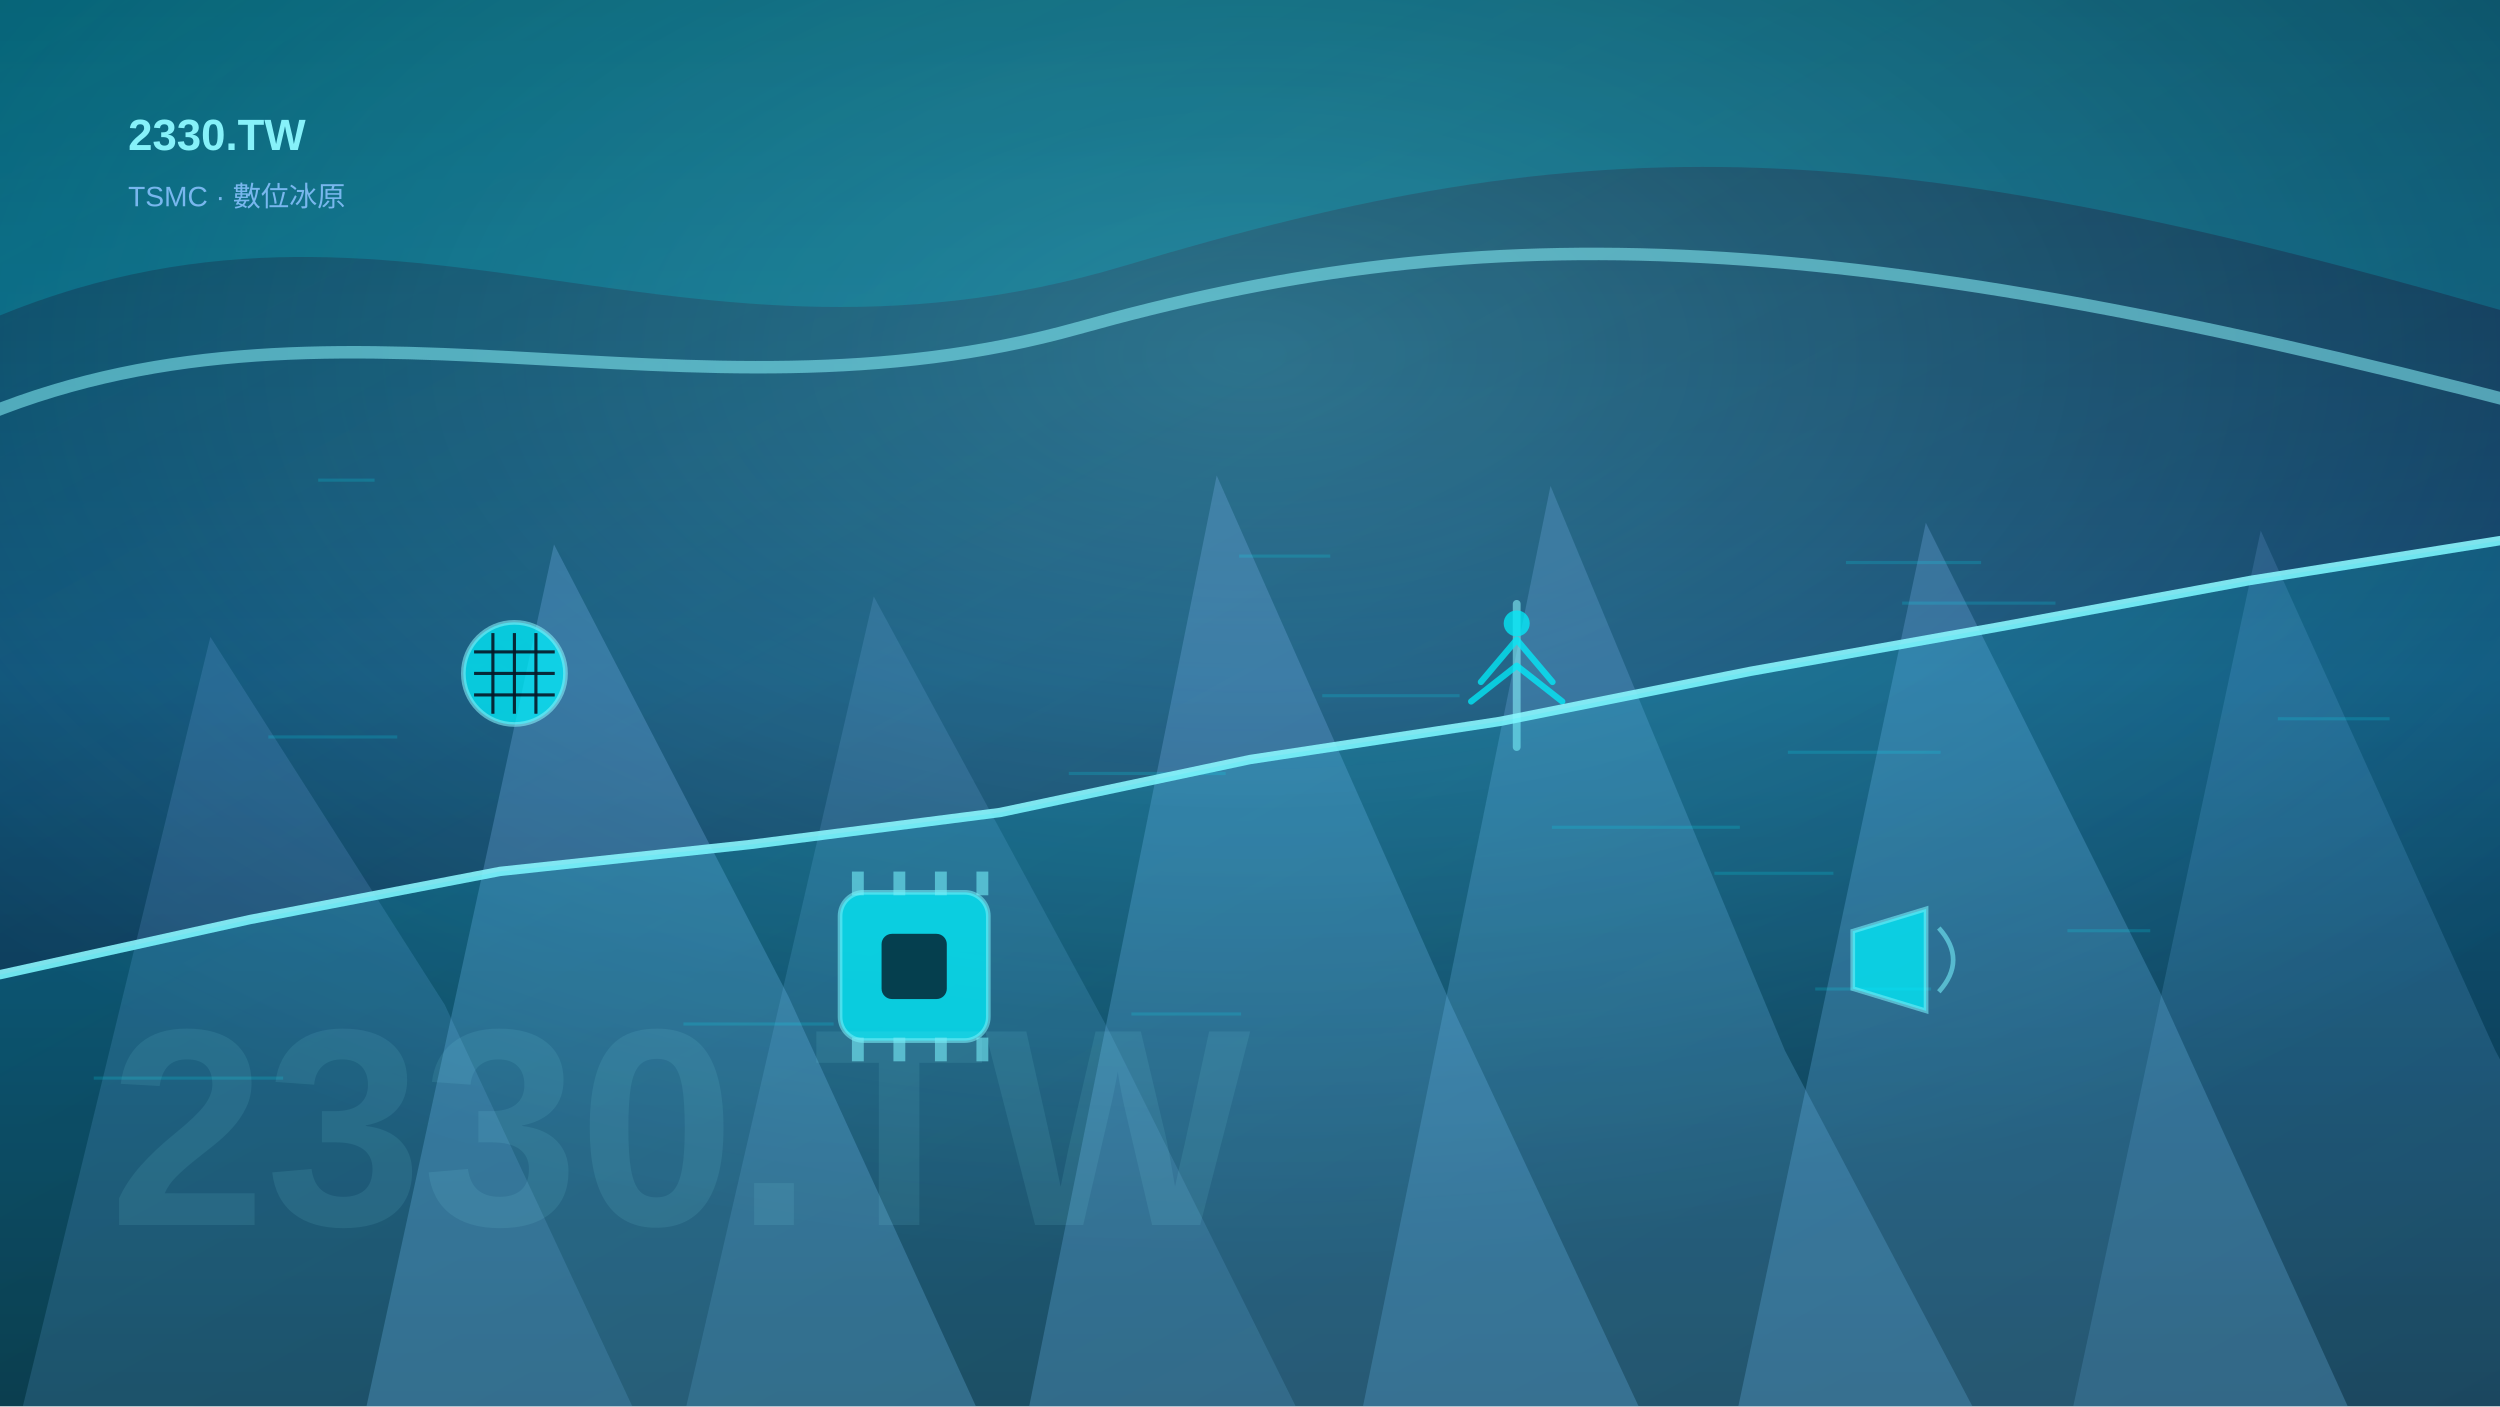
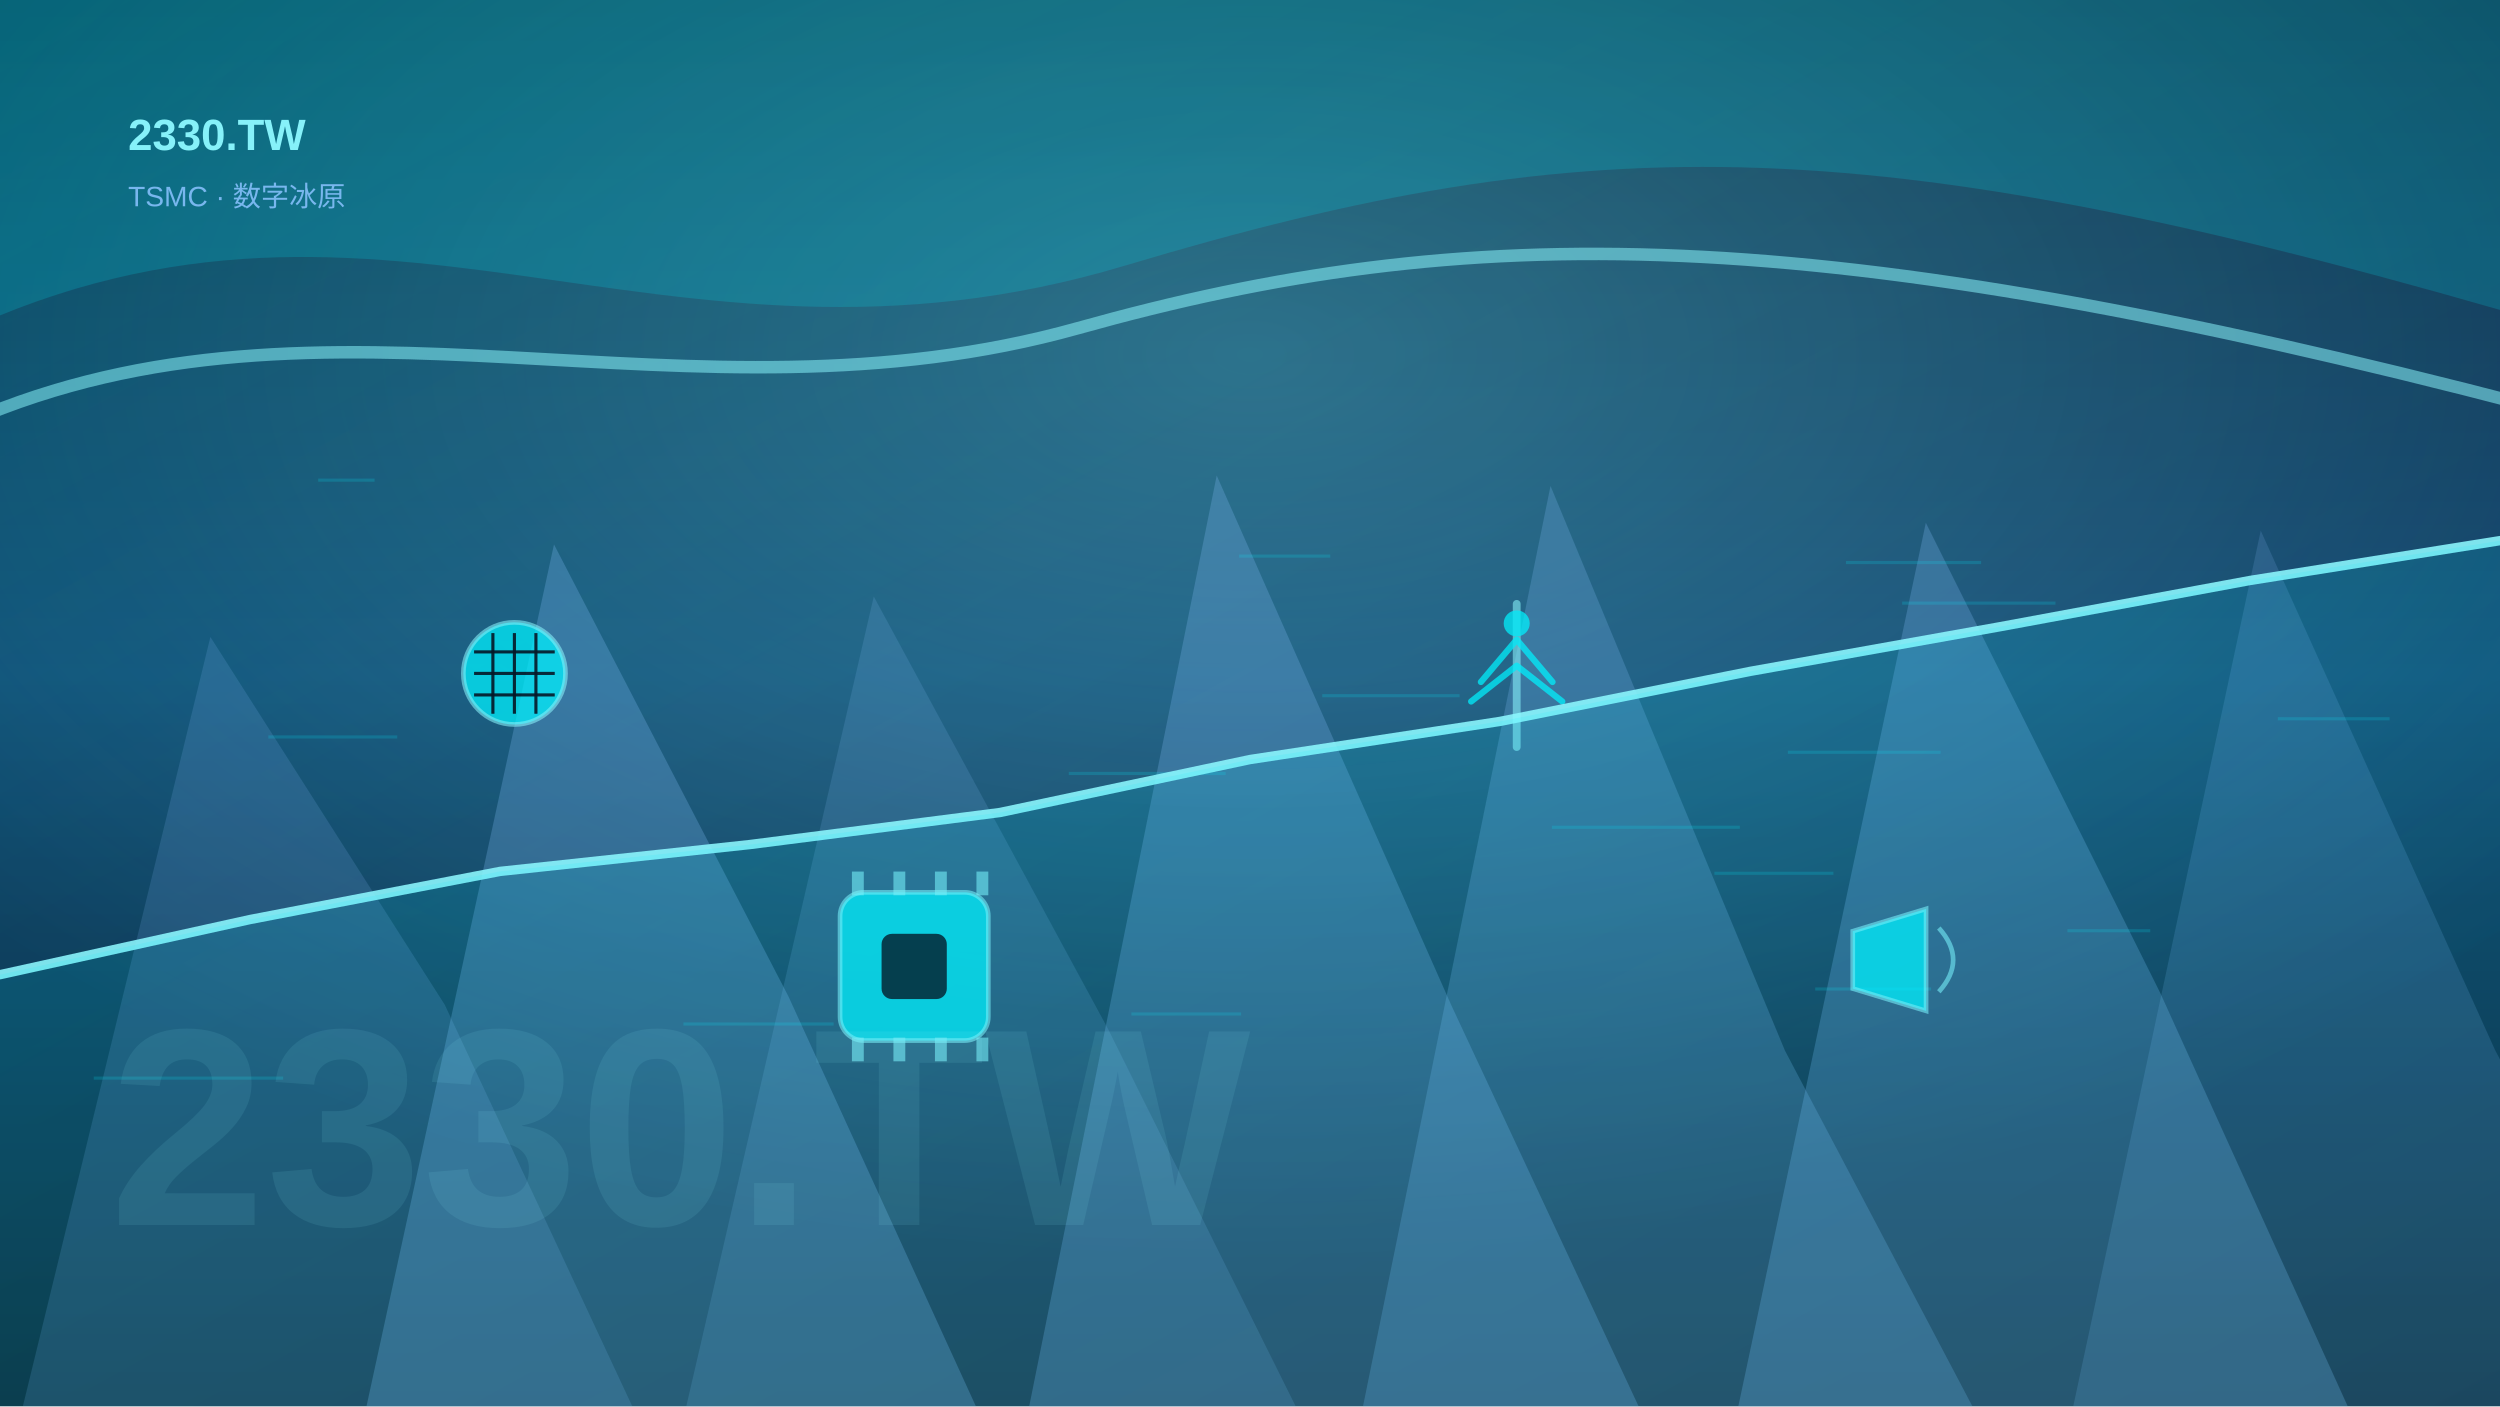
<svg xmlns="http://www.w3.org/2000/svg" viewBox="0 0 1600 900" fill="none">
  <defs>
    <linearGradient id="bg" x1="0" y1="0" x2="0" y2="1">
      <stop offset="0%" stop-color="#041a30" />
      <stop offset="48%" stop-color="#0a3760" />
      <stop offset="100%" stop-color="#07111f" />
    </linearGradient>
    <radialGradient id="glow" cx="50%" cy="25%" r="65%">
      <stop offset="0%" stop-color="#8CF8FF47" />
      <stop offset="100%" stop-color="#8CF8FF00" />
    </radialGradient>
    <linearGradient id="fade" x1="0" y1="0" x2="1" y2="1">
      <stop offset="0%" stop-color="#00F2FF2e" />
      <stop offset="100%" stop-color="#89C2FF08" />
    </linearGradient>
  </defs>
  <rect width="1600" height="900" fill="url(#bg)" />
  <rect width="1600" height="900" fill="url(#glow)" />
  <rect width="1600" height="900" fill="url(#fade)" />
  <g opacity="0.95">
    <path d="M-40 220 C240 80, 420 260, 720 170 S1200 80, 1640 210 L1640 0 L-40 0 Z" fill="#00F2FF2e" />
    <path d="M-20 270 C210 170, 440 280, 690 210 S1160 140, 1620 260" stroke="#8CF8FF8c" stroke-width="8" fill="none" stroke-linecap="round" />
    <path d="M14.649 900 L134.649 407.669 L284.649 643.056 L404.649 900 Z" fill="#89C2FF2b" />
    <path d="M234.558 900 L354.558 348.451 L504.558 637.619 L624.558 900 Z" fill="#89C2FF43" />
    <path d="M439.218 900 L559.218 381.774 L709.218 658.681 L829.218 900 Z" fill="#89C2FF29" />
    <path d="M658.689 900 L778.689 304.334 L928.689 643.022 L1048.689 900 Z" fill="#89C2FF41" />
    <path d="M872.332 900 L992.332 311.008 L1142.332 672.319 L1262.332 900 Z" fill="#89C2FF3b" />
    <path d="M1112.533 900 L1232.533 334.563 L1382.533 635.443 L1502.533 900 Z" fill="#89C2FF41" />
    <path d="M1326.879 900 L1446.879 339.661 L1596.879 672.111 L1716.879 900 Z" fill="#89C2FF2b" />
    <rect x="171.741" y="470.65" width="82.492" height="2" fill="#00F2FF2e" />
    <rect x="684.037" y="494.01" width="100.38" height="2" fill="#00F2FF2e" />
    <rect x="203.627" y="306.288" width="36.109" height="2" fill="#00F2FF2e" />
    <rect x="1181.419" y="359.015" width="86.474" height="2" fill="#00F2FF2e" />
    <rect x="1097.216" y="557.898" width="76.162" height="2" fill="#00F2FF2e" />
    <rect x="59.996" y="688.987" width="121.228" height="2" fill="#00F2FF2e" />
    <rect x="437.399" y="654.361" width="96.127" height="2" fill="#00F2FF2e" />
    <rect x="793.029" y="354.898" width="58.324" height="2" fill="#00F2FF2e" />
    <rect x="724.095" y="647.948" width="70.197" height="2" fill="#00F2FF2e" />
    <rect x="1144.263" y="480.439" width="97.743" height="2" fill="#00F2FF2e" />
    <rect x="1457.829" y="459.007" width="71.507" height="2" fill="#00F2FF2e" />
    <rect x="846.267" y="444.23" width="87.845" height="2" fill="#00F2FF2e" />
    <rect x="1161.741" y="631.962" width="74.172" height="2" fill="#00F2FF2e" />
    <rect x="1323.155" y="594.659" width="52.981" height="2" fill="#00F2FF2e" />
    <rect x="1217.382" y="384.994" width="98.12" height="2" fill="#00F2FF2e" />
    <rect x="993.264" y="528.436" width="120.236" height="2" fill="#00F2FF2e" />
  </g>
  <g opacity="0.92">
    <g transform="translate(329.2212, 430.9846)">
      <circle r="32.693" fill="#00F2FFc7" stroke="#8CF8FF99" stroke-width="3" />
      <path d="M-13.765 -25.81 V25.81" stroke="#03101de6" stroke-width="2" />
      <path d="M0 -25.81 V25.81" stroke="#03101de6" stroke-width="2" />
      <path d="M13.765 -25.81 V25.81" stroke="#03101de6" stroke-width="2" />
      <path d="M-25.81 -13.765 H25.81" stroke="#03101de6" stroke-width="2" />
      <path d="M-25.81 0 H25.81" stroke="#03101de6" stroke-width="2" />
      <path d="M-25.81 13.765 H25.81" stroke="#03101de6" stroke-width="2" />
    </g>
    <g transform="translate(585.0788, 618.5231)">
      <rect x="-47.438" y="-47.438" width="94.875" height="94.875" rx="15.18" fill="#00F2FFc7" stroke="#8CF8FF99" stroke-width="3" />
      <rect x="-20.873" y="-20.873" width="41.745" height="41.745" rx="6.641" fill="#03101de6" />
      <rect x="-39.848" y="-60.72" width="7.59" height="15.18" fill="#8CF8FF99" />
      <rect x="-39.848" y="45.54" width="7.59" height="15.18" fill="#8CF8FF99" />
      <rect x="-13.283" y="-60.72" width="7.59" height="15.18" fill="#8CF8FF99" />
      <rect x="-13.283" y="45.54" width="7.59" height="15.18" fill="#8CF8FF99" />
      <rect x="13.283" y="-60.72" width="7.59" height="15.18" fill="#8CF8FF99" />
      <rect x="13.283" y="45.54" width="7.59" height="15.18" fill="#8CF8FF99" />
      <rect x="39.848" y="-60.72" width="7.59" height="15.18" fill="#8CF8FF99" />
      <rect x="39.848" y="45.54" width="7.59" height="15.18" fill="#8CF8FF99" />
    </g>
    <g transform="translate(970.6905, 430.2122)">
      <path d="M0 47.901 V-43.736" stroke="#8CF8FF99" stroke-width="5" stroke-linecap="round" />
      <path d="M0 -20.827 L-22.909 6.248 M0 -20.827 L22.909 6.248 M0 -4.165 L-29.157 18.744 M0 -4.165 L29.157 18.744" stroke="#00F2FFc7" stroke-width="4" stroke-linecap="round" />
      <circle cx="0" cy="-31.24" r="8.331" fill="#00F2FFc7" />
    </g>
    <g transform="translate(1214.323, 614.329)">
      <path d="M-28.564 -18.363 L18.363 -32.645 V32.645 L-28.564 18.363 Z" fill="#00F2FFc7" stroke="#8CF8FF99" stroke-width="3" />
      <path d="M26.524 -20.403 Q44.886 0 26.524 20.403" fill="none" stroke="#8CF8FF99" stroke-width="3" />
    </g>
  </g>
  <g>
    <polyline points="0.0,623.8 160.0,588.5 320.0,557.7 480.0,540.5 640.0,520.0 800.0,486.1 960.0,461.7 1120.0,429.7 1280.0,401.1 1440.0,371.5 1600.0,346.0" fill="none" stroke="#8CF8FFe0" stroke-width="6" stroke-linecap="round" stroke-linejoin="round" />
    <polygon points="0,900 0.0,623.8 160.0,588.5 320.0,557.7 480.0,540.5 640.0,520.0 800.0,486.1 960.0,461.7 1120.0,429.7 1280.0,401.1 1440.0,371.5 1600.0,346.0 1600,900" fill="#00F2FF1f" />
  </g>
  <g opacity="0.09">
    <text x="70" y="784" font-family="Segoe UI, Arial, sans-serif" font-size="180" font-weight="700" fill="#8CF8FF">
      2330.TW
    </text>
  </g>
  <g opacity="0.95">
    <text x="82" y="96" font-family="Segoe UI, Arial, sans-serif" font-size="28" font-weight="700" fill="#8CF8FF">
      2330.TW
    </text>
    <text x="82" y="132" font-family="Segoe UI, Arial, sans-serif" font-size="18" font-weight="500" fill="#89C2FFe6">
-       TSMC · 數位冰原
+       TSMC · 数字冰原
    </text>
  </g>
</svg>
